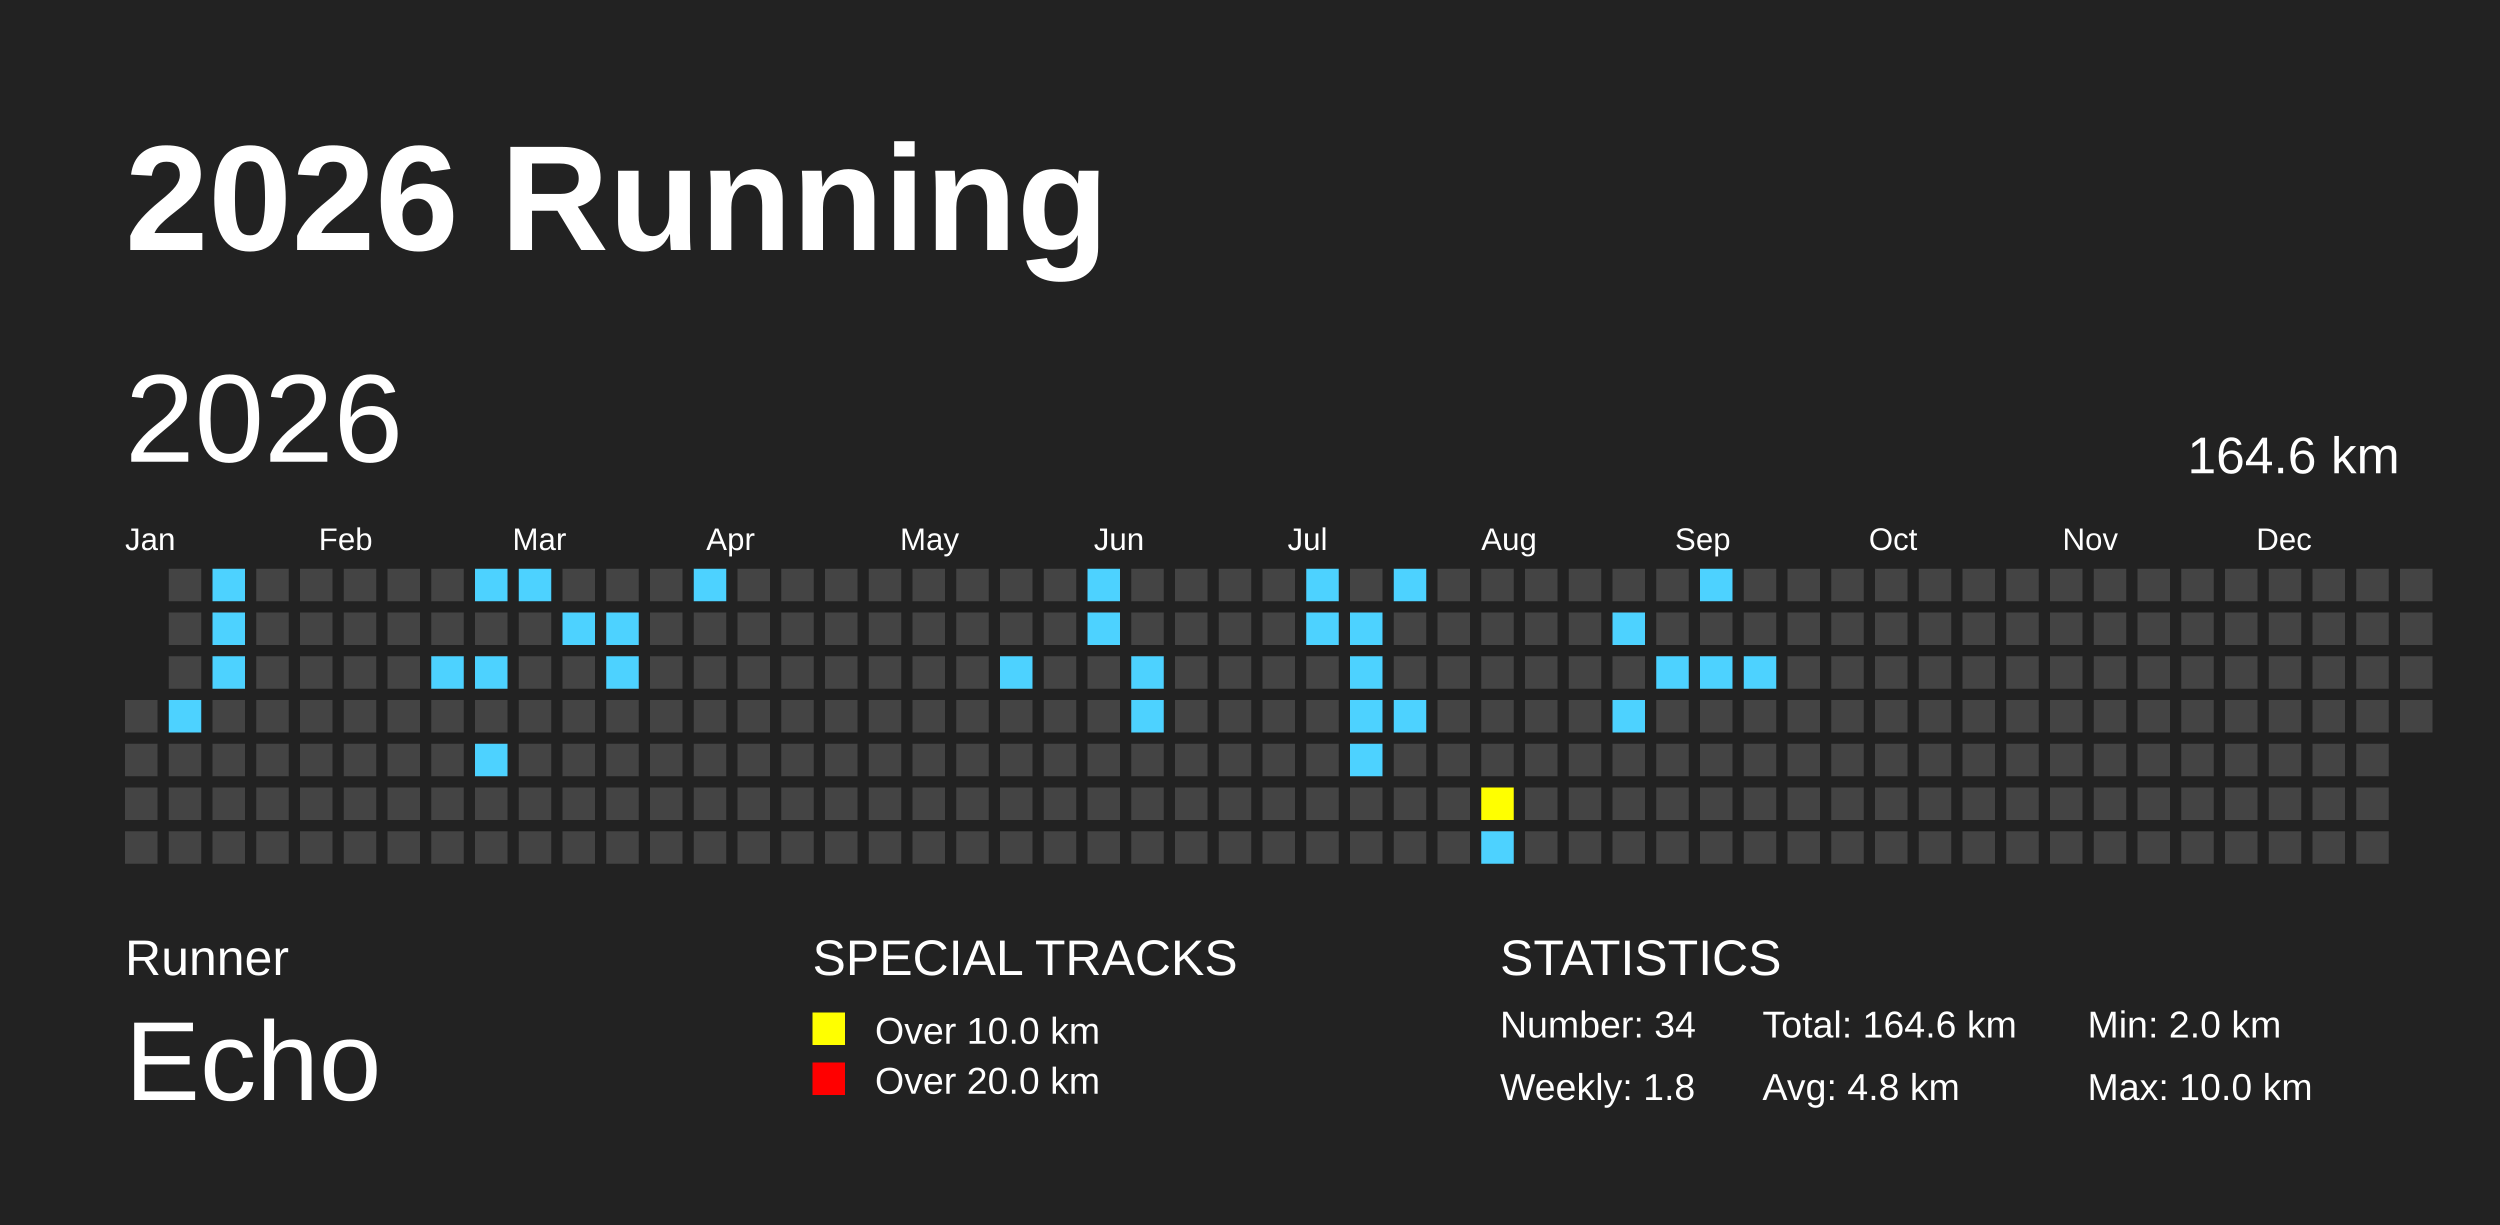
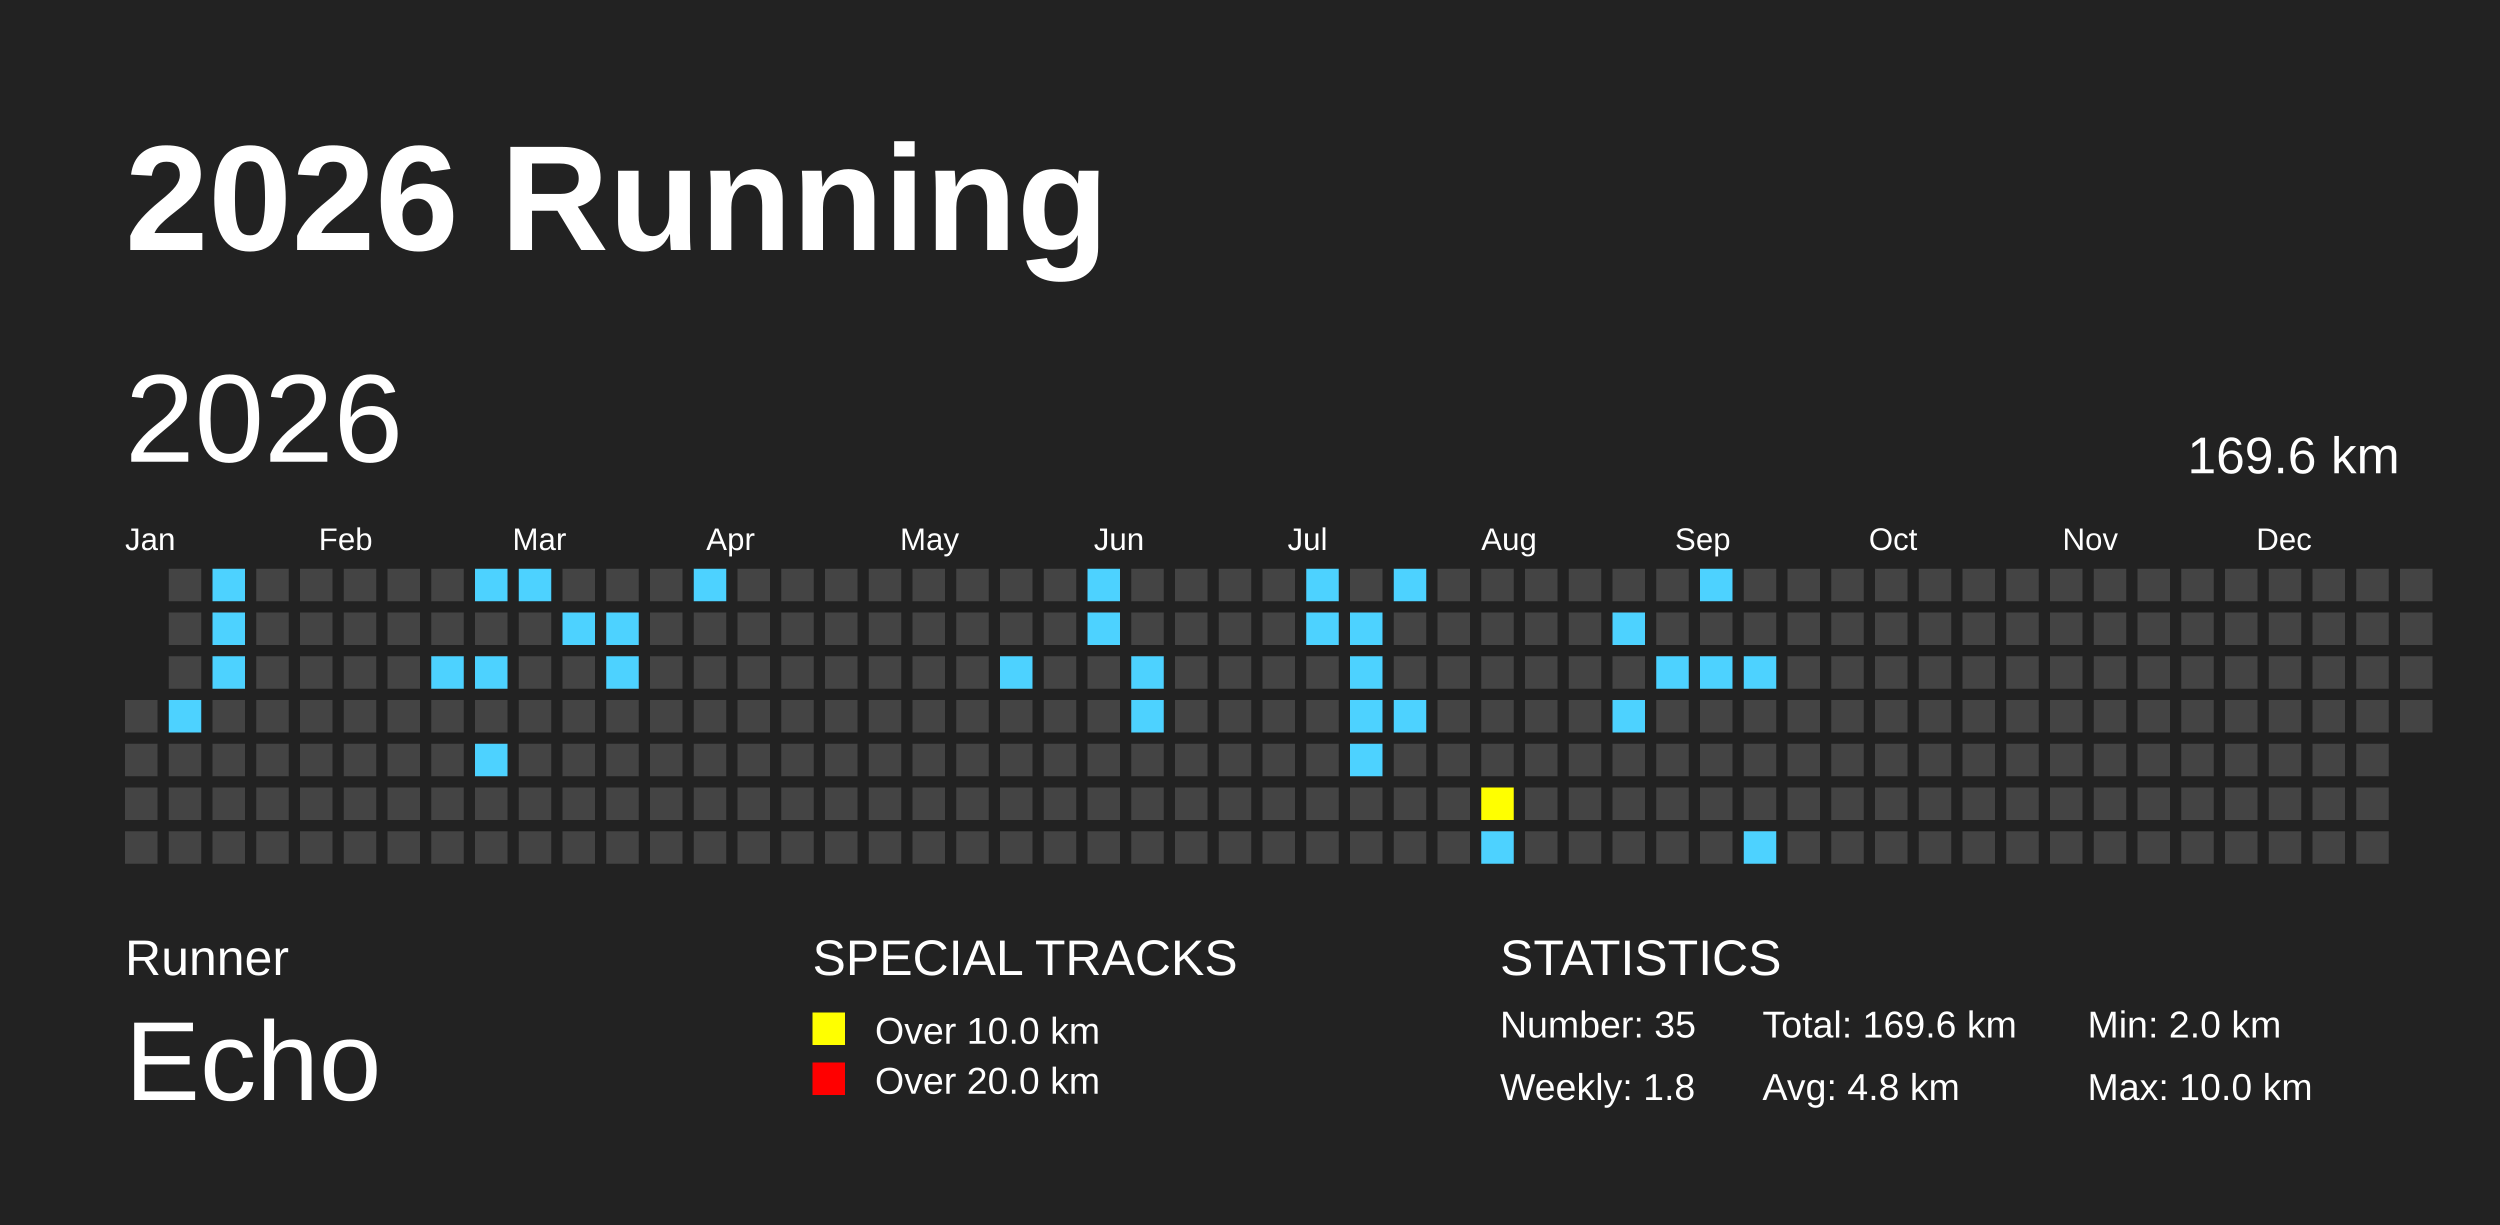
<svg xmlns="http://www.w3.org/2000/svg" baseProfile="full" height="98mm" version="1.1" viewBox="0,0,200,98" width="200mm">
  <defs />
  <rect fill="#222222" height="98" width="200" x="0" y="0" />
  <text fill="#FFFFFF" style="font-size:12px; font-family:Arial; font-weight:bold;" x="10" y="20">2026 Running</text>
  <text fill="#FFFFFF" style="font-size:4px; font-family:Arial" x="10" y="78">Runner</text>
  <text fill="#FFFFFF" style="font-size:9px; font-family:Arial" x="10" y="88">Echo</text>
  <text fill="#FFFFFF" style="font-size:4px; font-family:Arial" x="65" y="78">SPECIAL TRACKS</text>
  <rect fill="yellow" height="2.6" width="2.6" x="65" y="81" />
  <text fill="#FFFFFF" style="font-size:3px; font-family:Arial" x="70" y="83.5">Over 10.0 km</text>
  <rect fill="red" height="2.6" width="2.6" x="65" y="85" />
  <text fill="#FFFFFF" style="font-size:3px; font-family:Arial" x="70" y="87.5">Over 20.0 km</text>
  <text fill="#FFFFFF" style="font-size:4px; font-family:Arial" x="120" y="78">STATISTICS</text>
-   <text fill="#FFFFFF" style="font-size:3px; font-family:Arial" x="120" y="83">Number: 34</text>
+   <text fill="#FFFFFF" style="font-size:3px; font-family:Arial" x="120" y="83">Number: 35</text>
  <text fill="#FFFFFF" style="font-size:3px; font-family:Arial" x="120" y="88">Weekly: 1.8</text>
-   <text fill="#FFFFFF" style="font-size:3px; font-family:Arial" x="141" y="83">Total: 164.6 km</text>
+   <text fill="#FFFFFF" style="font-size:3px; font-family:Arial" x="141" y="83">Total: 169.6 km</text>
  <text fill="#FFFFFF" style="font-size:3px; font-family:Arial" x="141" y="88">Avg: 4.8 km</text>
  <text fill="#FFFFFF" style="font-size:3px; font-family:Arial" x="167" y="83">Min: 2.0 km</text>
  <text fill="#FFFFFF" style="font-size:3px; font-family:Arial" x="167" y="88">Max: 10.0 km</text>
  <text dominant-baseline="hanging" fill="#FFFFFF" style="font-size:10.0px; font-family:Arial;" x="10" y="30">2026</text>
-   <text dominant-baseline="hanging" fill="#FFFFFF" style="font-size:4.125px; font-family:Arial;" x="175" y="35">164.6 km</text>
+   <text dominant-baseline="hanging" fill="#FFFFFF" style="font-size:4.125px; font-family:Arial;" x="175" y="35">169.6 km</text>
  <text fill="#FFFFFF" style="font-size:2.5px; font-family:Arial" x="10.0" y="44">Jan</text>
  <text fill="#FFFFFF" style="font-size:2.5px; font-family:Arial" x="25.5" y="44">Feb</text>
  <text fill="#FFFFFF" style="font-size:2.5px; font-family:Arial" x="41.0" y="44">Mar</text>
  <text fill="#FFFFFF" style="font-size:2.5px; font-family:Arial" x="56.5" y="44">Apr</text>
  <text fill="#FFFFFF" style="font-size:2.5px; font-family:Arial" x="72.0" y="44">May</text>
  <text fill="#FFFFFF" style="font-size:2.5px; font-family:Arial" x="87.5" y="44">Jun</text>
  <text fill="#FFFFFF" style="font-size:2.5px; font-family:Arial" x="103.0" y="44">Jul</text>
  <text fill="#FFFFFF" style="font-size:2.5px; font-family:Arial" x="118.5" y="44">Aug</text>
  <text fill="#FFFFFF" style="font-size:2.5px; font-family:Arial" x="134.0" y="44">Sep</text>
  <text fill="#FFFFFF" style="font-size:2.5px; font-family:Arial" x="149.5" y="44">Oct</text>
  <text fill="#FFFFFF" style="font-size:2.5px; font-family:Arial" x="165.0" y="44">Nov</text>
  <text fill="#FFFFFF" style="font-size:2.5px; font-family:Arial" x="180.5" y="44">Dec</text>
  <rect fill="#444444" height="2.6" width="2.6" x="10.0" y="56.0" />
  <rect fill="#444444" height="2.6" width="2.6" x="10.0" y="59.5" />
  <rect fill="#444444" height="2.6" width="2.6" x="10.0" y="63.0" />
  <rect fill="#444444" height="2.6" width="2.6" x="10.0" y="66.5" />
  <rect fill="#444444" height="2.6" width="2.6" x="13.5" y="45.5" />
  <rect fill="#444444" height="2.6" width="2.6" x="13.5" y="49.0" />
  <rect fill="#444444" height="2.6" width="2.6" x="13.5" y="52.5" />
  <rect fill="#4DD2FF" height="2.6" width="2.6" x="13.5" y="56.0" />
  <rect fill="#444444" height="2.6" width="2.6" x="13.5" y="59.5" />
  <rect fill="#444444" height="2.6" width="2.6" x="13.5" y="63.0" />
  <rect fill="#444444" height="2.6" width="2.6" x="13.5" y="66.5" />
  <rect fill="#4DD2FF" height="2.6" width="2.6" x="17.0" y="45.5" />
  <rect fill="#4DD2FF" height="2.6" width="2.6" x="17.0" y="49.0" />
  <rect fill="#4DD2FF" height="2.6" width="2.6" x="17.0" y="52.5" />
  <rect fill="#444444" height="2.6" width="2.6" x="17.0" y="56.0" />
  <rect fill="#444444" height="2.6" width="2.6" x="17.0" y="59.5" />
  <rect fill="#444444" height="2.6" width="2.6" x="17.0" y="63.0" />
  <rect fill="#444444" height="2.6" width="2.6" x="17.0" y="66.5" />
  <rect fill="#444444" height="2.6" width="2.6" x="20.5" y="45.5" />
  <rect fill="#444444" height="2.6" width="2.6" x="20.5" y="49.0" />
  <rect fill="#444444" height="2.6" width="2.6" x="20.5" y="52.5" />
  <rect fill="#444444" height="2.6" width="2.6" x="20.5" y="56.0" />
  <rect fill="#444444" height="2.6" width="2.6" x="20.5" y="59.5" />
  <rect fill="#444444" height="2.6" width="2.6" x="20.5" y="63.0" />
  <rect fill="#444444" height="2.6" width="2.6" x="20.5" y="66.5" />
  <rect fill="#444444" height="2.6" width="2.6" x="24.0" y="45.5" />
  <rect fill="#444444" height="2.6" width="2.6" x="24.0" y="49.0" />
  <rect fill="#444444" height="2.6" width="2.6" x="24.0" y="52.5" />
  <rect fill="#444444" height="2.6" width="2.6" x="24.0" y="56.0" />
  <rect fill="#444444" height="2.6" width="2.6" x="24.0" y="59.5" />
  <rect fill="#444444" height="2.6" width="2.6" x="24.0" y="63.0" />
  <rect fill="#444444" height="2.6" width="2.6" x="24.0" y="66.5" />
  <rect fill="#444444" height="2.6" width="2.6" x="27.5" y="45.5" />
  <rect fill="#444444" height="2.6" width="2.6" x="27.5" y="49.0" />
  <rect fill="#444444" height="2.6" width="2.6" x="27.5" y="52.5" />
  <rect fill="#444444" height="2.6" width="2.6" x="27.5" y="56.0" />
  <rect fill="#444444" height="2.6" width="2.6" x="27.5" y="59.5" />
  <rect fill="#444444" height="2.6" width="2.6" x="27.5" y="63.0" />
  <rect fill="#444444" height="2.6" width="2.6" x="27.5" y="66.5" />
  <rect fill="#444444" height="2.6" width="2.6" x="31.0" y="45.5" />
  <rect fill="#444444" height="2.6" width="2.6" x="31.0" y="49.0" />
  <rect fill="#444444" height="2.6" width="2.6" x="31.0" y="52.5" />
  <rect fill="#444444" height="2.6" width="2.6" x="31.0" y="56.0" />
  <rect fill="#444444" height="2.6" width="2.6" x="31.0" y="59.5" />
  <rect fill="#444444" height="2.6" width="2.6" x="31.0" y="63.0" />
  <rect fill="#444444" height="2.6" width="2.6" x="31.0" y="66.5" />
  <rect fill="#444444" height="2.6" width="2.6" x="34.5" y="45.5" />
  <rect fill="#444444" height="2.6" width="2.6" x="34.5" y="49.0" />
  <rect fill="#4DD2FF" height="2.6" width="2.6" x="34.5" y="52.5" />
  <rect fill="#444444" height="2.6" width="2.6" x="34.5" y="56.0" />
  <rect fill="#444444" height="2.6" width="2.6" x="34.5" y="59.5" />
  <rect fill="#444444" height="2.6" width="2.6" x="34.5" y="63.0" />
  <rect fill="#444444" height="2.6" width="2.6" x="34.5" y="66.5" />
  <rect fill="#4DD2FF" height="2.6" width="2.6" x="38.0" y="45.5" />
  <rect fill="#444444" height="2.6" width="2.6" x="38.0" y="49.0" />
  <rect fill="#4DD2FF" height="2.6" width="2.6" x="38.0" y="52.5" />
  <rect fill="#444444" height="2.6" width="2.6" x="38.0" y="56.0" />
  <rect fill="#4DD2FF" height="2.6" width="2.6" x="38.0" y="59.5" />
  <rect fill="#444444" height="2.6" width="2.6" x="38.0" y="63.0" />
  <rect fill="#444444" height="2.6" width="2.6" x="38.0" y="66.5" />
  <rect fill="#4DD2FF" height="2.6" width="2.6" x="41.5" y="45.5" />
  <rect fill="#444444" height="2.6" width="2.6" x="41.5" y="49.0" />
  <rect fill="#444444" height="2.6" width="2.6" x="41.5" y="52.5" />
  <rect fill="#444444" height="2.6" width="2.6" x="41.5" y="56.0" />
  <rect fill="#444444" height="2.6" width="2.6" x="41.5" y="59.5" />
  <rect fill="#444444" height="2.6" width="2.6" x="41.5" y="63.0" />
  <rect fill="#444444" height="2.6" width="2.6" x="41.5" y="66.5" />
  <rect fill="#444444" height="2.6" width="2.6" x="45.0" y="45.5" />
  <rect fill="#4DD2FF" height="2.6" width="2.6" x="45.0" y="49.0" />
  <rect fill="#444444" height="2.6" width="2.6" x="45.0" y="52.5" />
  <rect fill="#444444" height="2.6" width="2.6" x="45.0" y="56.0" />
  <rect fill="#444444" height="2.6" width="2.6" x="45.0" y="59.5" />
  <rect fill="#444444" height="2.6" width="2.6" x="45.0" y="63.0" />
  <rect fill="#444444" height="2.6" width="2.6" x="45.0" y="66.5" />
  <rect fill="#444444" height="2.6" width="2.6" x="48.5" y="45.5" />
  <rect fill="#4DD2FF" height="2.6" width="2.6" x="48.5" y="49.0" />
  <rect fill="#4DD2FF" height="2.6" width="2.6" x="48.5" y="52.5" />
  <rect fill="#444444" height="2.6" width="2.6" x="48.5" y="56.0" />
  <rect fill="#444444" height="2.6" width="2.6" x="48.5" y="59.5" />
  <rect fill="#444444" height="2.6" width="2.6" x="48.5" y="63.0" />
  <rect fill="#444444" height="2.6" width="2.6" x="48.5" y="66.5" />
  <rect fill="#444444" height="2.6" width="2.6" x="52.0" y="45.5" />
  <rect fill="#444444" height="2.6" width="2.6" x="52.0" y="49.0" />
  <rect fill="#444444" height="2.6" width="2.6" x="52.0" y="52.5" />
  <rect fill="#444444" height="2.6" width="2.6" x="52.0" y="56.0" />
  <rect fill="#444444" height="2.6" width="2.6" x="52.0" y="59.5" />
  <rect fill="#444444" height="2.6" width="2.6" x="52.0" y="63.0" />
  <rect fill="#444444" height="2.6" width="2.6" x="52.0" y="66.5" />
  <rect fill="#4DD2FF" height="2.6" width="2.6" x="55.5" y="45.5" />
  <rect fill="#444444" height="2.6" width="2.6" x="55.5" y="49.0" />
  <rect fill="#444444" height="2.6" width="2.6" x="55.5" y="52.5" />
  <rect fill="#444444" height="2.6" width="2.6" x="55.5" y="56.0" />
  <rect fill="#444444" height="2.6" width="2.6" x="55.5" y="59.5" />
  <rect fill="#444444" height="2.6" width="2.6" x="55.5" y="63.0" />
  <rect fill="#444444" height="2.6" width="2.6" x="55.5" y="66.5" />
  <rect fill="#444444" height="2.6" width="2.6" x="59.0" y="45.5" />
  <rect fill="#444444" height="2.6" width="2.6" x="59.0" y="49.0" />
  <rect fill="#444444" height="2.6" width="2.6" x="59.0" y="52.5" />
  <rect fill="#444444" height="2.6" width="2.6" x="59.0" y="56.0" />
  <rect fill="#444444" height="2.6" width="2.6" x="59.0" y="59.5" />
  <rect fill="#444444" height="2.6" width="2.6" x="59.0" y="63.0" />
  <rect fill="#444444" height="2.6" width="2.6" x="59.0" y="66.5" />
  <rect fill="#444444" height="2.6" width="2.6" x="62.5" y="45.5" />
  <rect fill="#444444" height="2.6" width="2.6" x="62.5" y="49.0" />
  <rect fill="#444444" height="2.6" width="2.6" x="62.5" y="52.5" />
  <rect fill="#444444" height="2.6" width="2.6" x="62.5" y="56.0" />
  <rect fill="#444444" height="2.6" width="2.6" x="62.5" y="59.5" />
  <rect fill="#444444" height="2.6" width="2.6" x="62.5" y="63.0" />
  <rect fill="#444444" height="2.6" width="2.6" x="62.5" y="66.5" />
  <rect fill="#444444" height="2.6" width="2.6" x="66.0" y="45.5" />
  <rect fill="#444444" height="2.6" width="2.6" x="66.0" y="49.0" />
  <rect fill="#444444" height="2.6" width="2.6" x="66.0" y="52.5" />
  <rect fill="#444444" height="2.6" width="2.6" x="66.0" y="56.0" />
  <rect fill="#444444" height="2.6" width="2.6" x="66.0" y="59.5" />
  <rect fill="#444444" height="2.6" width="2.6" x="66.0" y="63.0" />
  <rect fill="#444444" height="2.6" width="2.6" x="66.0" y="66.5" />
  <rect fill="#444444" height="2.6" width="2.6" x="69.5" y="45.5" />
  <rect fill="#444444" height="2.6" width="2.6" x="69.5" y="49.0" />
  <rect fill="#444444" height="2.6" width="2.6" x="69.5" y="52.5" />
  <rect fill="#444444" height="2.6" width="2.6" x="69.5" y="56.0" />
  <rect fill="#444444" height="2.6" width="2.6" x="69.5" y="59.5" />
  <rect fill="#444444" height="2.6" width="2.6" x="69.5" y="63.0" />
  <rect fill="#444444" height="2.6" width="2.6" x="69.5" y="66.5" />
  <rect fill="#444444" height="2.6" width="2.6" x="73.0" y="45.5" />
  <rect fill="#444444" height="2.6" width="2.6" x="73.0" y="49.0" />
  <rect fill="#444444" height="2.6" width="2.6" x="73.0" y="52.5" />
  <rect fill="#444444" height="2.6" width="2.6" x="73.0" y="56.0" />
  <rect fill="#444444" height="2.6" width="2.6" x="73.0" y="59.5" />
  <rect fill="#444444" height="2.6" width="2.6" x="73.0" y="63.0" />
  <rect fill="#444444" height="2.6" width="2.6" x="73.0" y="66.5" />
  <rect fill="#444444" height="2.6" width="2.6" x="76.5" y="45.5" />
  <rect fill="#444444" height="2.6" width="2.6" x="76.5" y="49.0" />
  <rect fill="#444444" height="2.6" width="2.6" x="76.5" y="52.5" />
  <rect fill="#444444" height="2.6" width="2.6" x="76.5" y="56.0" />
  <rect fill="#444444" height="2.6" width="2.6" x="76.5" y="59.5" />
  <rect fill="#444444" height="2.6" width="2.6" x="76.5" y="63.0" />
  <rect fill="#444444" height="2.6" width="2.6" x="76.5" y="66.5" />
  <rect fill="#444444" height="2.6" width="2.6" x="80.0" y="45.5" />
  <rect fill="#444444" height="2.6" width="2.6" x="80.0" y="49.0" />
  <rect fill="#4DD2FF" height="2.6" width="2.6" x="80.0" y="52.5" />
  <rect fill="#444444" height="2.6" width="2.6" x="80.0" y="56.0" />
  <rect fill="#444444" height="2.6" width="2.6" x="80.0" y="59.5" />
  <rect fill="#444444" height="2.6" width="2.6" x="80.0" y="63.0" />
  <rect fill="#444444" height="2.6" width="2.6" x="80.0" y="66.5" />
  <rect fill="#444444" height="2.6" width="2.6" x="83.5" y="45.5" />
  <rect fill="#444444" height="2.6" width="2.6" x="83.5" y="49.0" />
  <rect fill="#444444" height="2.6" width="2.6" x="83.5" y="52.5" />
  <rect fill="#444444" height="2.6" width="2.6" x="83.5" y="56.0" />
  <rect fill="#444444" height="2.6" width="2.6" x="83.5" y="59.5" />
  <rect fill="#444444" height="2.6" width="2.6" x="83.5" y="63.0" />
  <rect fill="#444444" height="2.6" width="2.6" x="83.5" y="66.5" />
  <rect fill="#4DD2FF" height="2.6" width="2.6" x="87.0" y="45.5" />
  <rect fill="#4DD2FF" height="2.6" width="2.6" x="87.0" y="49.0" />
  <rect fill="#444444" height="2.6" width="2.6" x="87.0" y="52.5" />
  <rect fill="#444444" height="2.6" width="2.6" x="87.0" y="56.0" />
  <rect fill="#444444" height="2.6" width="2.6" x="87.0" y="59.5" />
  <rect fill="#444444" height="2.6" width="2.6" x="87.0" y="63.0" />
  <rect fill="#444444" height="2.6" width="2.6" x="87.0" y="66.5" />
  <rect fill="#444444" height="2.6" width="2.6" x="90.5" y="45.5" />
  <rect fill="#444444" height="2.6" width="2.6" x="90.5" y="49.0" />
  <rect fill="#4DD2FF" height="2.6" width="2.6" x="90.5" y="52.5" />
  <rect fill="#4DD2FF" height="2.6" width="2.6" x="90.5" y="56.0" />
  <rect fill="#444444" height="2.6" width="2.6" x="90.5" y="59.5" />
  <rect fill="#444444" height="2.6" width="2.6" x="90.5" y="63.0" />
  <rect fill="#444444" height="2.6" width="2.6" x="90.5" y="66.5" />
  <rect fill="#444444" height="2.6" width="2.6" x="94.0" y="45.5" />
  <rect fill="#444444" height="2.6" width="2.6" x="94.0" y="49.0" />
  <rect fill="#444444" height="2.6" width="2.6" x="94.0" y="52.5" />
  <rect fill="#444444" height="2.6" width="2.6" x="94.0" y="56.0" />
  <rect fill="#444444" height="2.6" width="2.6" x="94.0" y="59.5" />
  <rect fill="#444444" height="2.6" width="2.6" x="94.0" y="63.0" />
  <rect fill="#444444" height="2.6" width="2.6" x="94.0" y="66.5" />
  <rect fill="#444444" height="2.6" width="2.6" x="97.5" y="45.5" />
  <rect fill="#444444" height="2.6" width="2.6" x="97.5" y="49.0" />
  <rect fill="#444444" height="2.6" width="2.6" x="97.5" y="52.5" />
  <rect fill="#444444" height="2.6" width="2.6" x="97.5" y="56.0" />
  <rect fill="#444444" height="2.6" width="2.6" x="97.5" y="59.5" />
  <rect fill="#444444" height="2.6" width="2.6" x="97.5" y="63.0" />
  <rect fill="#444444" height="2.6" width="2.6" x="97.5" y="66.5" />
  <rect fill="#444444" height="2.6" width="2.6" x="101.0" y="45.5" />
  <rect fill="#444444" height="2.6" width="2.6" x="101.0" y="49.0" />
  <rect fill="#444444" height="2.6" width="2.6" x="101.0" y="52.5" />
  <rect fill="#444444" height="2.6" width="2.6" x="101.0" y="56.0" />
  <rect fill="#444444" height="2.6" width="2.6" x="101.0" y="59.5" />
  <rect fill="#444444" height="2.6" width="2.6" x="101.0" y="63.0" />
  <rect fill="#444444" height="2.6" width="2.6" x="101.0" y="66.5" />
  <rect fill="#4DD2FF" height="2.6" width="2.6" x="104.5" y="45.5" />
  <rect fill="#4DD2FF" height="2.6" width="2.6" x="104.5" y="49.0" />
  <rect fill="#444444" height="2.6" width="2.6" x="104.5" y="52.5" />
  <rect fill="#444444" height="2.6" width="2.6" x="104.5" y="56.0" />
  <rect fill="#444444" height="2.6" width="2.6" x="104.5" y="59.5" />
  <rect fill="#444444" height="2.6" width="2.6" x="104.5" y="63.0" />
  <rect fill="#444444" height="2.6" width="2.6" x="104.5" y="66.5" />
  <rect fill="#444444" height="2.6" width="2.6" x="108.0" y="45.5" />
  <rect fill="#4DD2FF" height="2.6" width="2.6" x="108.0" y="49.0" />
  <rect fill="#4DD2FF" height="2.6" width="2.6" x="108.0" y="52.5" />
  <rect fill="#4DD2FF" height="2.6" width="2.6" x="108.0" y="56.0" />
  <rect fill="#4DD2FF" height="2.6" width="2.6" x="108.0" y="59.5" />
  <rect fill="#444444" height="2.6" width="2.6" x="108.0" y="63.0" />
  <rect fill="#444444" height="2.6" width="2.6" x="108.0" y="66.5" />
  <rect fill="#4DD2FF" height="2.6" width="2.6" x="111.5" y="45.5" />
  <rect fill="#444444" height="2.6" width="2.6" x="111.5" y="49.0" />
  <rect fill="#444444" height="2.6" width="2.6" x="111.5" y="52.5" />
  <rect fill="#4DD2FF" height="2.6" width="2.6" x="111.5" y="56.0" />
  <rect fill="#444444" height="2.6" width="2.6" x="111.5" y="59.5" />
  <rect fill="#444444" height="2.6" width="2.6" x="111.5" y="63.0" />
  <rect fill="#444444" height="2.6" width="2.6" x="111.5" y="66.5" />
  <rect fill="#444444" height="2.6" width="2.6" x="115.0" y="45.5" />
  <rect fill="#444444" height="2.6" width="2.6" x="115.0" y="49.0" />
  <rect fill="#444444" height="2.6" width="2.6" x="115.0" y="52.5" />
  <rect fill="#444444" height="2.6" width="2.6" x="115.0" y="56.0" />
  <rect fill="#444444" height="2.6" width="2.6" x="115.0" y="59.5" />
  <rect fill="#444444" height="2.6" width="2.6" x="115.0" y="63.0" />
  <rect fill="#444444" height="2.6" width="2.6" x="115.0" y="66.5" />
  <rect fill="#444444" height="2.6" width="2.6" x="118.5" y="45.5" />
  <rect fill="#444444" height="2.6" width="2.6" x="118.5" y="49.0" />
  <rect fill="#444444" height="2.6" width="2.6" x="118.5" y="52.5" />
  <rect fill="#444444" height="2.6" width="2.6" x="118.5" y="56.0" />
  <rect fill="#444444" height="2.6" width="2.6" x="118.5" y="59.5" />
  <rect fill="yellow" height="2.6" width="2.6" x="118.5" y="63.0" />
  <rect fill="#4DD2FF" height="2.6" width="2.6" x="118.5" y="66.5" />
  <rect fill="#444444" height="2.6" width="2.6" x="122.0" y="45.5" />
  <rect fill="#444444" height="2.6" width="2.6" x="122.0" y="49.0" />
  <rect fill="#444444" height="2.6" width="2.6" x="122.0" y="52.5" />
  <rect fill="#444444" height="2.6" width="2.6" x="122.0" y="56.0" />
  <rect fill="#444444" height="2.6" width="2.6" x="122.0" y="59.5" />
  <rect fill="#444444" height="2.6" width="2.6" x="122.0" y="63.0" />
  <rect fill="#444444" height="2.6" width="2.6" x="122.0" y="66.5" />
  <rect fill="#444444" height="2.6" width="2.6" x="125.5" y="45.5" />
  <rect fill="#444444" height="2.6" width="2.6" x="125.5" y="49.0" />
  <rect fill="#444444" height="2.6" width="2.6" x="125.5" y="52.5" />
  <rect fill="#444444" height="2.6" width="2.6" x="125.5" y="56.0" />
  <rect fill="#444444" height="2.6" width="2.6" x="125.5" y="59.5" />
  <rect fill="#444444" height="2.6" width="2.6" x="125.5" y="63.0" />
  <rect fill="#444444" height="2.6" width="2.6" x="125.5" y="66.5" />
  <rect fill="#444444" height="2.6" width="2.6" x="129.0" y="45.5" />
  <rect fill="#4DD2FF" height="2.6" width="2.6" x="129.0" y="49.0" />
  <rect fill="#444444" height="2.6" width="2.6" x="129.0" y="52.5" />
  <rect fill="#4DD2FF" height="2.6" width="2.6" x="129.0" y="56.0" />
  <rect fill="#444444" height="2.6" width="2.6" x="129.0" y="59.5" />
  <rect fill="#444444" height="2.6" width="2.6" x="129.0" y="63.0" />
  <rect fill="#444444" height="2.6" width="2.6" x="129.0" y="66.5" />
  <rect fill="#444444" height="2.6" width="2.6" x="132.5" y="45.5" />
  <rect fill="#444444" height="2.6" width="2.6" x="132.5" y="49.0" />
  <rect fill="#4DD2FF" height="2.6" width="2.6" x="132.5" y="52.5" />
  <rect fill="#444444" height="2.6" width="2.6" x="132.5" y="56.0" />
  <rect fill="#444444" height="2.6" width="2.6" x="132.5" y="59.5" />
  <rect fill="#444444" height="2.6" width="2.6" x="132.5" y="63.0" />
  <rect fill="#444444" height="2.6" width="2.6" x="132.5" y="66.5" />
  <rect fill="#4DD2FF" height="2.6" width="2.6" x="136.0" y="45.5" />
  <rect fill="#444444" height="2.6" width="2.6" x="136.0" y="49.0" />
  <rect fill="#4DD2FF" height="2.6" width="2.6" x="136.0" y="52.5" />
  <rect fill="#444444" height="2.6" width="2.6" x="136.0" y="56.0" />
  <rect fill="#444444" height="2.6" width="2.6" x="136.0" y="59.5" />
  <rect fill="#444444" height="2.6" width="2.6" x="136.0" y="63.0" />
  <rect fill="#444444" height="2.6" width="2.6" x="136.0" y="66.5" />
  <rect fill="#444444" height="2.6" width="2.6" x="139.5" y="45.5" />
  <rect fill="#444444" height="2.6" width="2.6" x="139.5" y="49.0" />
  <rect fill="#4DD2FF" height="2.6" width="2.6" x="139.5" y="52.5" />
  <rect fill="#444444" height="2.6" width="2.6" x="139.5" y="56.0" />
  <rect fill="#444444" height="2.6" width="2.6" x="139.5" y="59.5" />
  <rect fill="#444444" height="2.6" width="2.6" x="139.5" y="63.0" />
-   <rect fill="#444444" height="2.6" width="2.6" x="139.5" y="66.5" />
+   <rect fill="#4DD2FF" height="2.6" width="2.6" x="139.5" y="66.5" />
  <rect fill="#444444" height="2.6" width="2.6" x="143.0" y="45.5" />
  <rect fill="#444444" height="2.6" width="2.6" x="143.0" y="49.0" />
  <rect fill="#444444" height="2.6" width="2.6" x="143.0" y="52.5" />
  <rect fill="#444444" height="2.6" width="2.6" x="143.0" y="56.0" />
  <rect fill="#444444" height="2.6" width="2.6" x="143.0" y="59.5" />
  <rect fill="#444444" height="2.6" width="2.6" x="143.0" y="63.0" />
  <rect fill="#444444" height="2.6" width="2.6" x="143.0" y="66.5" />
  <rect fill="#444444" height="2.6" width="2.6" x="146.5" y="45.5" />
  <rect fill="#444444" height="2.6" width="2.6" x="146.5" y="49.0" />
  <rect fill="#444444" height="2.6" width="2.6" x="146.5" y="52.5" />
  <rect fill="#444444" height="2.6" width="2.6" x="146.5" y="56.0" />
  <rect fill="#444444" height="2.6" width="2.6" x="146.5" y="59.5" />
  <rect fill="#444444" height="2.6" width="2.6" x="146.5" y="63.0" />
  <rect fill="#444444" height="2.6" width="2.6" x="146.5" y="66.5" />
  <rect fill="#444444" height="2.6" width="2.6" x="150.0" y="45.5" />
  <rect fill="#444444" height="2.6" width="2.6" x="150.0" y="49.0" />
  <rect fill="#444444" height="2.6" width="2.6" x="150.0" y="52.5" />
  <rect fill="#444444" height="2.6" width="2.6" x="150.0" y="56.0" />
  <rect fill="#444444" height="2.6" width="2.6" x="150.0" y="59.5" />
  <rect fill="#444444" height="2.6" width="2.6" x="150.0" y="63.0" />
  <rect fill="#444444" height="2.6" width="2.6" x="150.0" y="66.5" />
  <rect fill="#444444" height="2.6" width="2.6" x="153.5" y="45.5" />
  <rect fill="#444444" height="2.6" width="2.6" x="153.5" y="49.0" />
  <rect fill="#444444" height="2.6" width="2.6" x="153.5" y="52.5" />
  <rect fill="#444444" height="2.6" width="2.6" x="153.5" y="56.0" />
  <rect fill="#444444" height="2.6" width="2.6" x="153.5" y="59.5" />
  <rect fill="#444444" height="2.6" width="2.6" x="153.5" y="63.0" />
  <rect fill="#444444" height="2.6" width="2.6" x="153.5" y="66.5" />
  <rect fill="#444444" height="2.6" width="2.6" x="157.0" y="45.5" />
  <rect fill="#444444" height="2.6" width="2.6" x="157.0" y="49.0" />
  <rect fill="#444444" height="2.6" width="2.6" x="157.0" y="52.5" />
  <rect fill="#444444" height="2.6" width="2.6" x="157.0" y="56.0" />
  <rect fill="#444444" height="2.6" width="2.6" x="157.0" y="59.5" />
  <rect fill="#444444" height="2.6" width="2.6" x="157.0" y="63.0" />
  <rect fill="#444444" height="2.6" width="2.6" x="157.0" y="66.5" />
  <rect fill="#444444" height="2.6" width="2.6" x="160.5" y="45.5" />
  <rect fill="#444444" height="2.6" width="2.6" x="160.5" y="49.0" />
  <rect fill="#444444" height="2.6" width="2.6" x="160.5" y="52.5" />
  <rect fill="#444444" height="2.6" width="2.6" x="160.5" y="56.0" />
  <rect fill="#444444" height="2.6" width="2.6" x="160.5" y="59.5" />
  <rect fill="#444444" height="2.6" width="2.6" x="160.5" y="63.0" />
  <rect fill="#444444" height="2.6" width="2.6" x="160.5" y="66.5" />
  <rect fill="#444444" height="2.6" width="2.6" x="164.0" y="45.5" />
  <rect fill="#444444" height="2.6" width="2.6" x="164.0" y="49.0" />
  <rect fill="#444444" height="2.6" width="2.6" x="164.0" y="52.5" />
  <rect fill="#444444" height="2.6" width="2.6" x="164.0" y="56.0" />
  <rect fill="#444444" height="2.6" width="2.6" x="164.0" y="59.5" />
  <rect fill="#444444" height="2.6" width="2.6" x="164.0" y="63.0" />
  <rect fill="#444444" height="2.6" width="2.6" x="164.0" y="66.5" />
  <rect fill="#444444" height="2.6" width="2.6" x="167.5" y="45.5" />
  <rect fill="#444444" height="2.6" width="2.6" x="167.5" y="49.0" />
  <rect fill="#444444" height="2.6" width="2.6" x="167.5" y="52.5" />
  <rect fill="#444444" height="2.6" width="2.6" x="167.5" y="56.0" />
  <rect fill="#444444" height="2.6" width="2.6" x="167.5" y="59.5" />
  <rect fill="#444444" height="2.6" width="2.6" x="167.5" y="63.0" />
  <rect fill="#444444" height="2.6" width="2.6" x="167.5" y="66.5" />
  <rect fill="#444444" height="2.6" width="2.6" x="171.0" y="45.5" />
  <rect fill="#444444" height="2.6" width="2.6" x="171.0" y="49.0" />
  <rect fill="#444444" height="2.6" width="2.6" x="171.0" y="52.5" />
  <rect fill="#444444" height="2.6" width="2.6" x="171.0" y="56.0" />
  <rect fill="#444444" height="2.6" width="2.6" x="171.0" y="59.5" />
  <rect fill="#444444" height="2.6" width="2.6" x="171.0" y="63.0" />
  <rect fill="#444444" height="2.6" width="2.6" x="171.0" y="66.5" />
  <rect fill="#444444" height="2.6" width="2.6" x="174.5" y="45.5" />
  <rect fill="#444444" height="2.6" width="2.6" x="174.5" y="49.0" />
  <rect fill="#444444" height="2.6" width="2.6" x="174.5" y="52.5" />
  <rect fill="#444444" height="2.6" width="2.6" x="174.5" y="56.0" />
  <rect fill="#444444" height="2.6" width="2.6" x="174.5" y="59.5" />
  <rect fill="#444444" height="2.6" width="2.6" x="174.5" y="63.0" />
  <rect fill="#444444" height="2.6" width="2.6" x="174.5" y="66.5" />
  <rect fill="#444444" height="2.6" width="2.6" x="178.0" y="45.5" />
  <rect fill="#444444" height="2.6" width="2.6" x="178.0" y="49.0" />
  <rect fill="#444444" height="2.6" width="2.6" x="178.0" y="52.5" />
  <rect fill="#444444" height="2.6" width="2.6" x="178.0" y="56.0" />
  <rect fill="#444444" height="2.6" width="2.6" x="178.0" y="59.5" />
  <rect fill="#444444" height="2.6" width="2.6" x="178.0" y="63.0" />
  <rect fill="#444444" height="2.6" width="2.6" x="178.0" y="66.5" />
  <rect fill="#444444" height="2.6" width="2.6" x="181.5" y="45.5" />
  <rect fill="#444444" height="2.6" width="2.6" x="181.5" y="49.0" />
  <rect fill="#444444" height="2.6" width="2.6" x="181.5" y="52.5" />
  <rect fill="#444444" height="2.6" width="2.6" x="181.5" y="56.0" />
  <rect fill="#444444" height="2.6" width="2.6" x="181.5" y="59.5" />
  <rect fill="#444444" height="2.6" width="2.6" x="181.5" y="63.0" />
  <rect fill="#444444" height="2.6" width="2.6" x="181.5" y="66.5" />
  <rect fill="#444444" height="2.6" width="2.6" x="185.0" y="45.5" />
  <rect fill="#444444" height="2.6" width="2.6" x="185.0" y="49.0" />
  <rect fill="#444444" height="2.6" width="2.6" x="185.0" y="52.5" />
  <rect fill="#444444" height="2.6" width="2.6" x="185.0" y="56.0" />
  <rect fill="#444444" height="2.6" width="2.6" x="185.0" y="59.5" />
  <rect fill="#444444" height="2.6" width="2.6" x="185.0" y="63.0" />
  <rect fill="#444444" height="2.6" width="2.6" x="185.0" y="66.5" />
  <rect fill="#444444" height="2.6" width="2.6" x="188.5" y="45.5" />
  <rect fill="#444444" height="2.6" width="2.6" x="188.5" y="49.0" />
  <rect fill="#444444" height="2.6" width="2.6" x="188.5" y="52.5" />
  <rect fill="#444444" height="2.6" width="2.6" x="188.5" y="56.0" />
  <rect fill="#444444" height="2.6" width="2.6" x="188.5" y="59.5" />
  <rect fill="#444444" height="2.6" width="2.6" x="188.5" y="63.0" />
  <rect fill="#444444" height="2.6" width="2.6" x="188.5" y="66.5" />
  <rect fill="#444444" height="2.6" width="2.6" x="192.0" y="45.5" />
  <rect fill="#444444" height="2.6" width="2.6" x="192.0" y="49.0" />
  <rect fill="#444444" height="2.6" width="2.6" x="192.0" y="52.5" />
  <rect fill="#444444" height="2.6" width="2.6" x="192.0" y="56.0" />
</svg>
